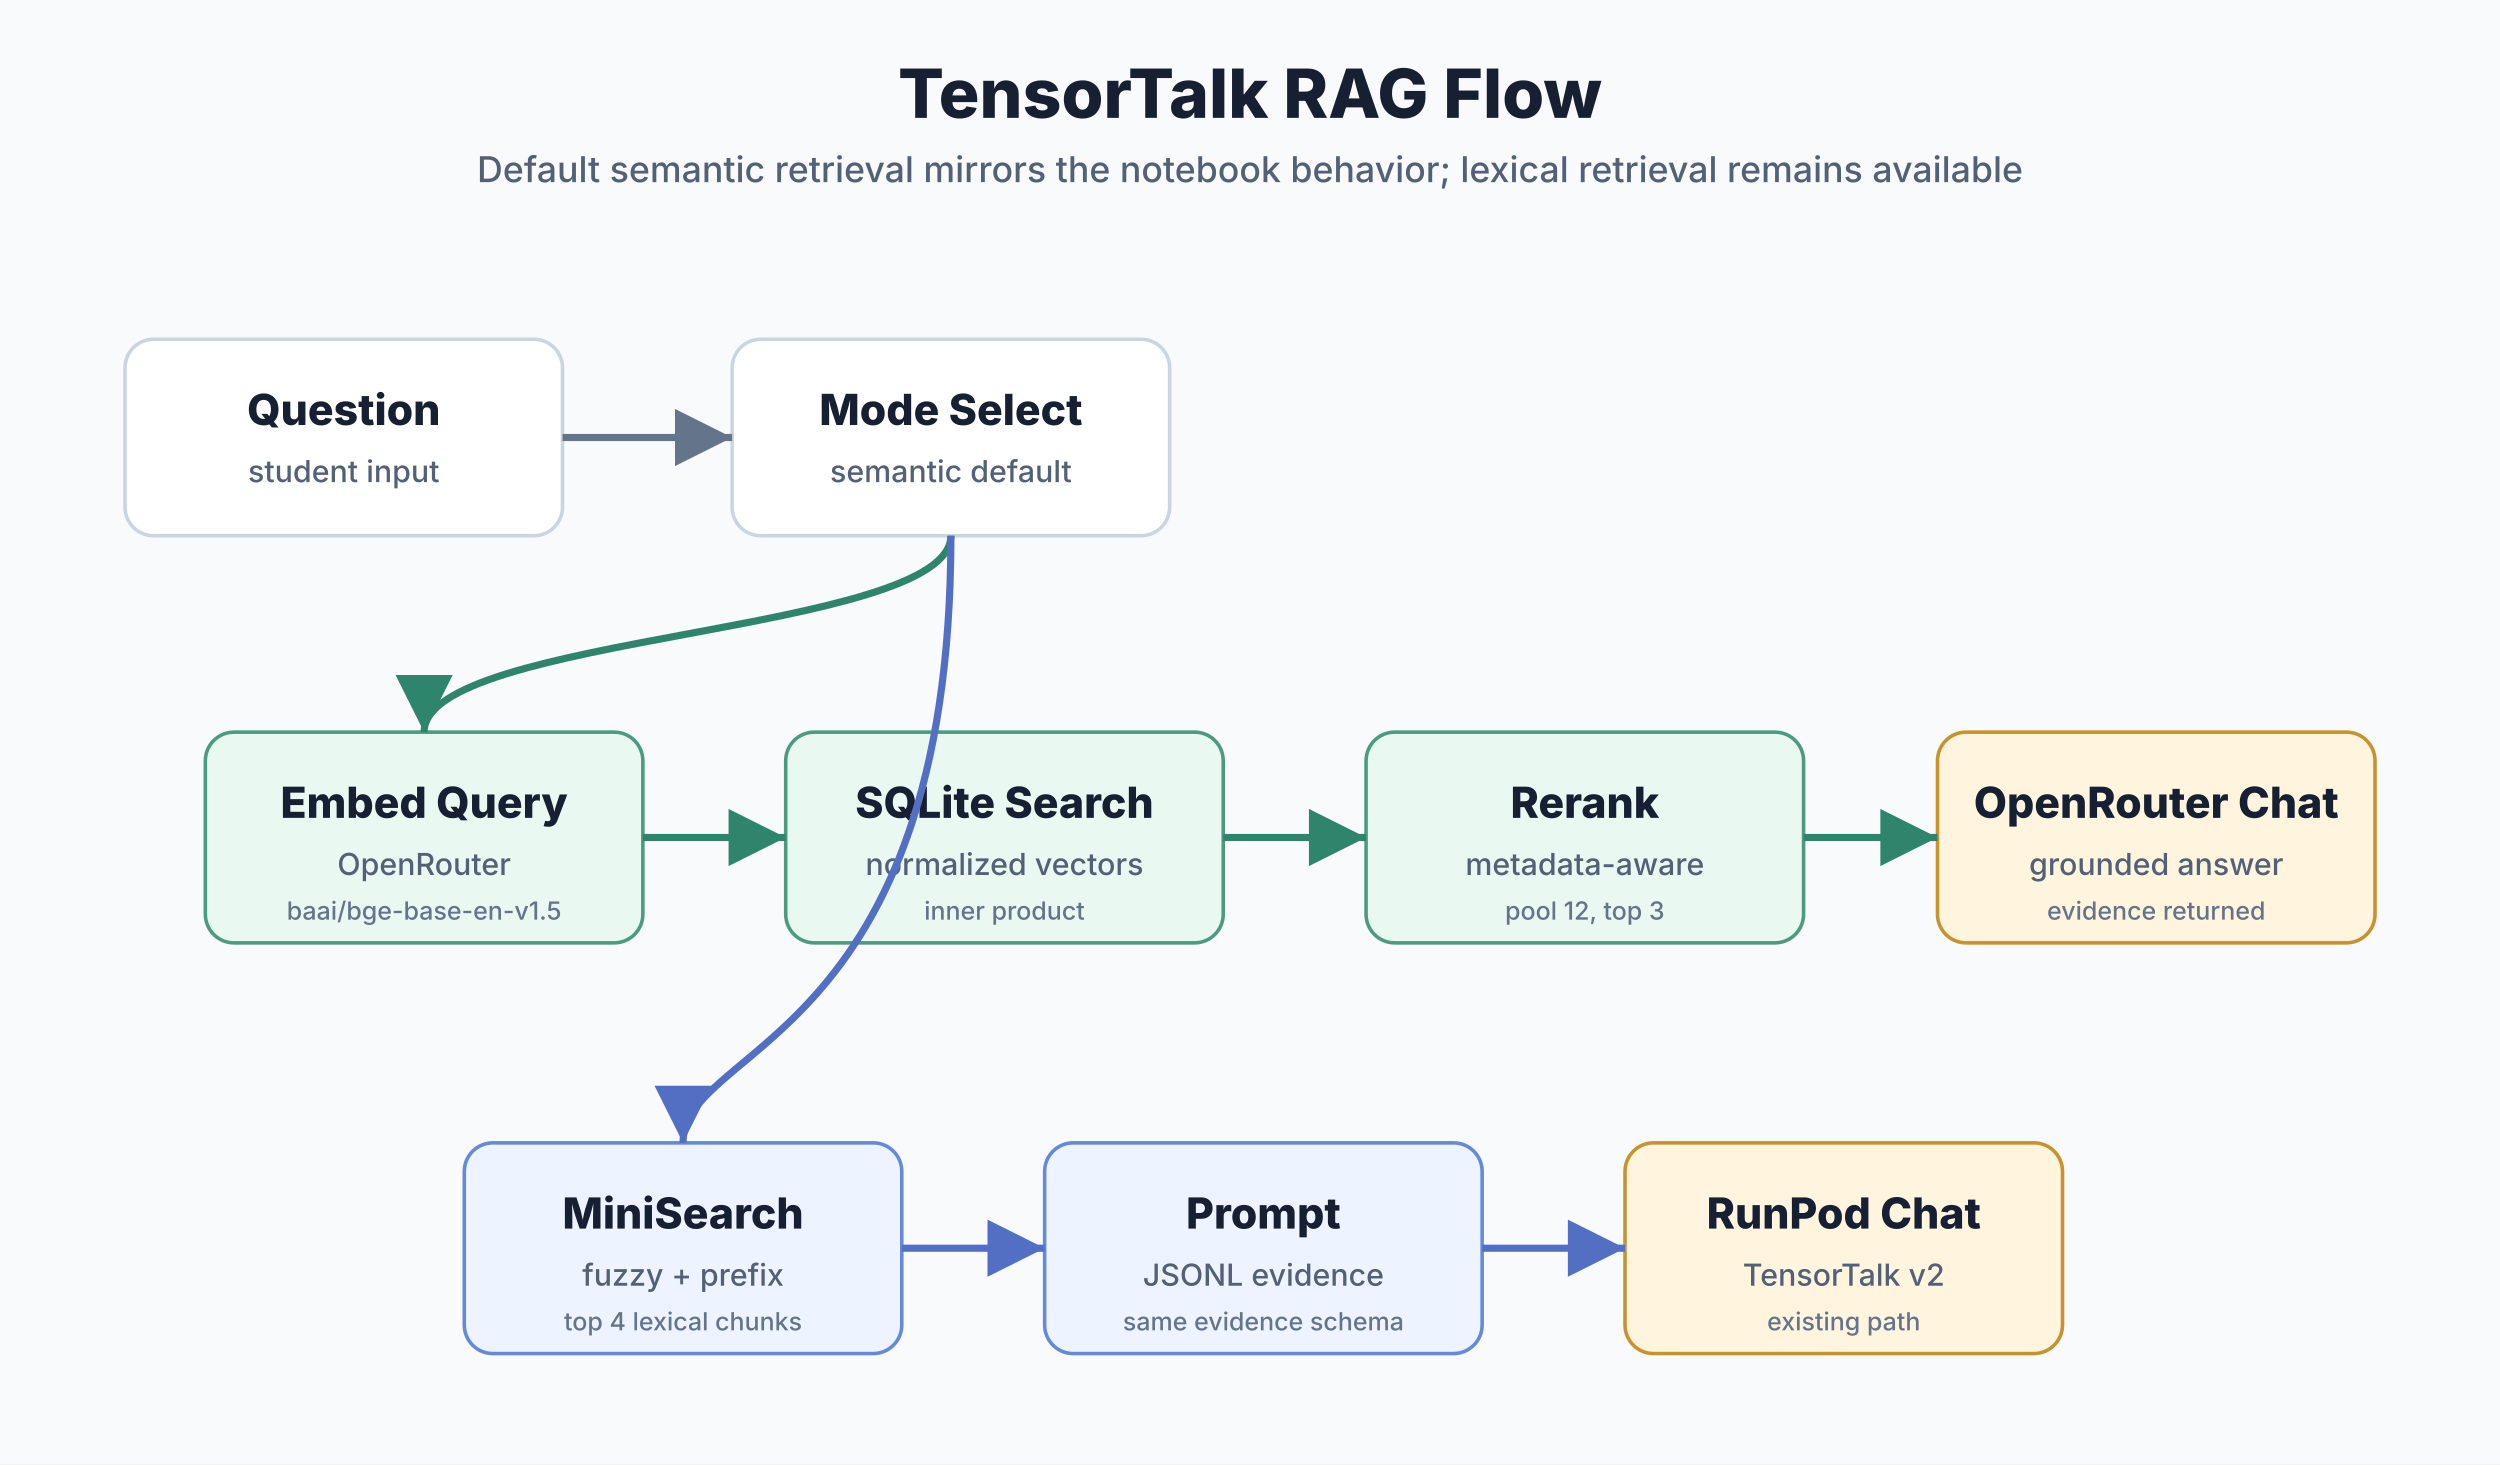
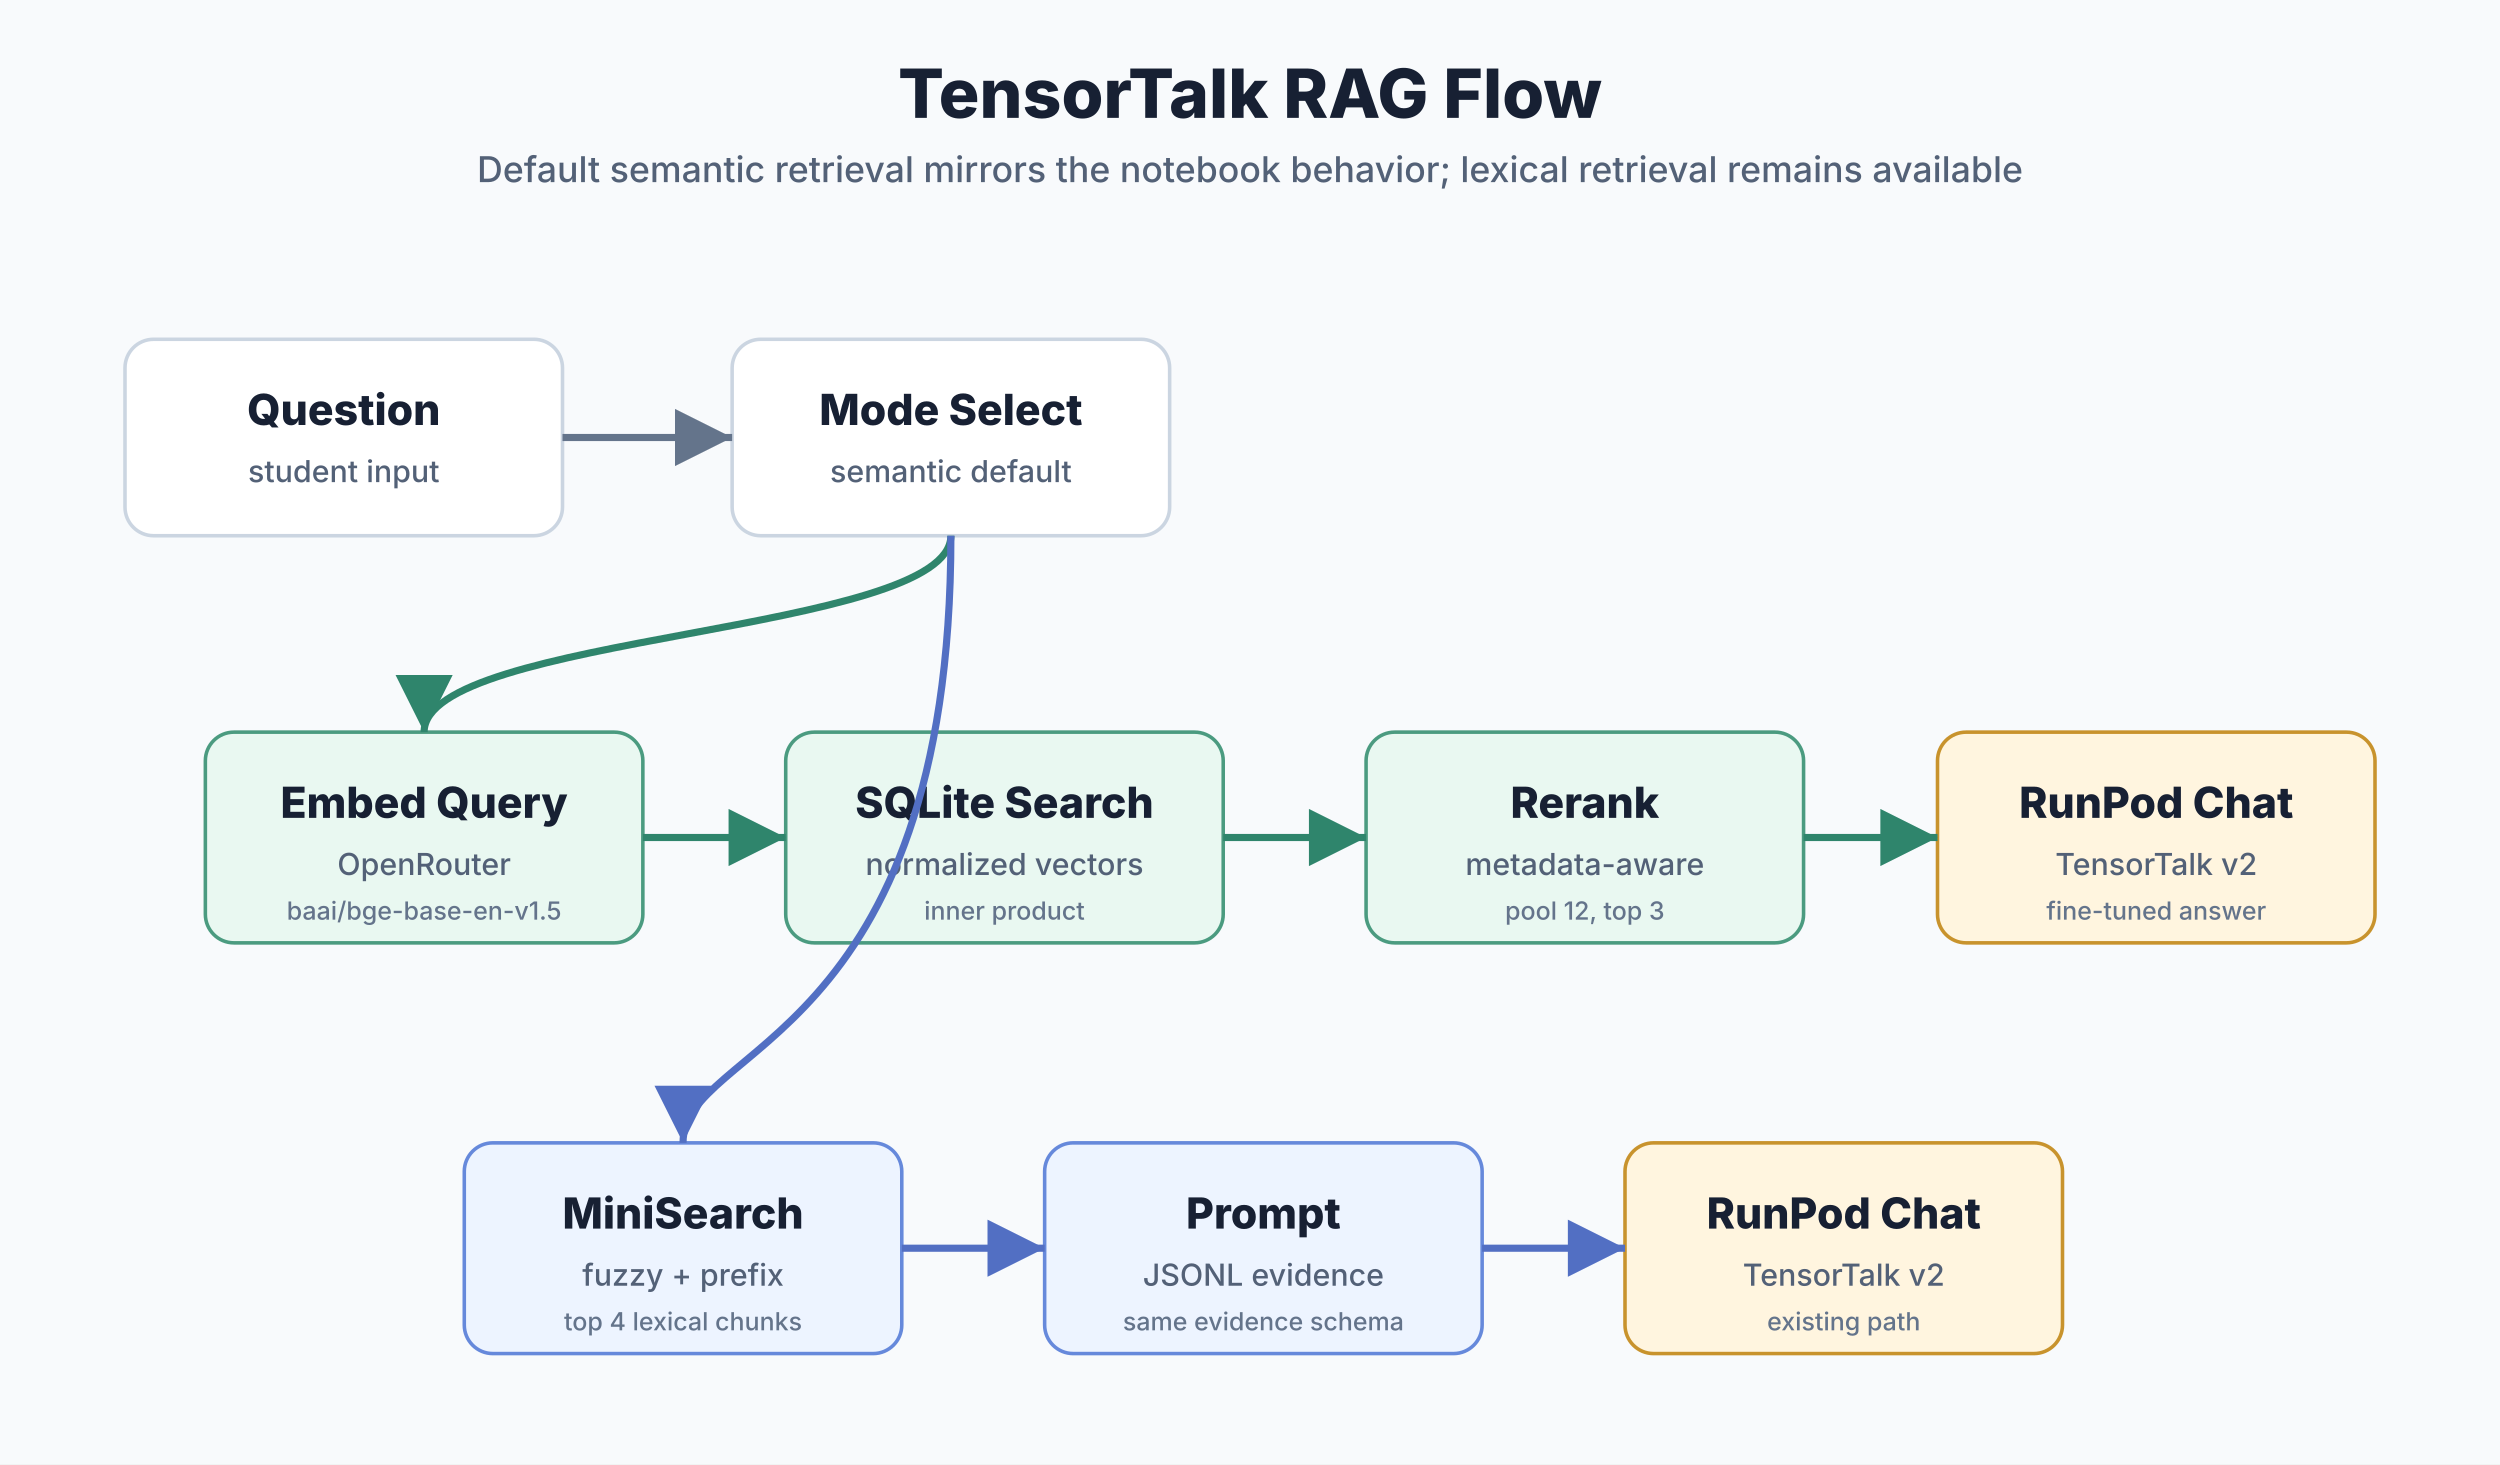
<svg xmlns="http://www.w3.org/2000/svg" width="1400" height="820" viewBox="0 0 1400 820" role="img" aria-labelledby="title desc">
  <defs>
    <style>
      .bg { fill: #f8fafc; }
      .box { fill: #ffffff; stroke: #cbd5e1; stroke-width: 2; }
      .green { fill: #e9f8f1; stroke: #4b9b80; stroke-width: 2; }
      .blue { fill: #edf4ff; stroke: #6689db; stroke-width: 2; }
      .gold { fill: #fff5df; stroke: #c8932d; stroke-width: 2; }
      .label { font: 800 24px Inter, Arial, sans-serif; fill: #172033; }
      .small { font: 500 17px Inter, Arial, sans-serif; fill: #536177; }
      .tiny { font: 500 14px Inter, Arial, sans-serif; fill: #64748b; }
      .title { font: 800 38px Inter, Arial, sans-serif; fill: #172033; }
      .subtitle { font: 500 20px Inter, Arial, sans-serif; fill: #536177; }
      .arrow { stroke: #64748b; stroke-width: 4; fill: none; marker-end: url(#arrow); }
      .greenArrow { stroke: #2f856c; stroke-width: 4; fill: none; marker-end: url(#greenArrow); }
      .blueArrow { stroke: #526fc3; stroke-width: 4; fill: none; marker-end: url(#blueArrow); }
    </style>
    <marker id="arrow" markerWidth="12" markerHeight="12" refX="10" refY="6" orient="auto">
      <path d="M2,2 L10,6 L2,10 Z" fill="#64748b" />
    </marker>
    <marker id="greenArrow" markerWidth="12" markerHeight="12" refX="10" refY="6" orient="auto">
      <path d="M2,2 L10,6 L2,10 Z" fill="#2f856c" />
    </marker>
    <marker id="blueArrow" markerWidth="12" markerHeight="12" refX="10" refY="6" orient="auto">
      <path d="M2,2 L10,6 L2,10 Z" fill="#526fc3" />
    </marker>
  </defs>
  <rect class="bg" width="1400" height="820" />
  <text class="title" x="700" y="66" text-anchor="middle">TensorTalk RAG Flow</text>
  <text class="subtitle" x="700" y="102" text-anchor="middle">Default semantic retrieval mirrors the notebook behavior; lexical retrieval remains available</text>
  <rect class="box" x="70" y="190" width="245" height="110" rx="16" />
  <text class="label" x="192.5" y="238" text-anchor="middle">Question</text>
  <text class="small" x="192.5" y="270" text-anchor="middle">student input</text>
  <rect class="box" x="410" y="190" width="245" height="110" rx="16" />
  <text class="label" x="532.5" y="238" text-anchor="middle">Mode Select</text>
  <text class="small" x="532.5" y="270" text-anchor="middle">semantic default</text>
  <path class="arrow" d="M315 245 H410" />
  <rect class="green" x="115" y="410" width="245" height="118" rx="16" />
  <text class="label" x="237.5" y="458" text-anchor="middle">Embed Query</text>
  <text class="small" x="237.5" y="490" text-anchor="middle">OpenRouter</text>
  <text class="tiny" x="237.5" y="515" text-anchor="middle">baai/bge-base-en-v1.5</text>
  <rect class="green" x="440" y="410" width="245" height="118" rx="16" />
  <text class="label" x="562.5" y="458" text-anchor="middle">SQLite Search</text>
  <text class="small" x="562.5" y="490" text-anchor="middle">normalized vectors</text>
  <text class="tiny" x="562.5" y="515" text-anchor="middle">inner product</text>
  <rect class="green" x="765" y="410" width="245" height="118" rx="16" />
  <text class="label" x="887.5" y="458" text-anchor="middle">Rerank</text>
  <text class="small" x="887.5" y="490" text-anchor="middle">metadata-aware</text>
  <text class="tiny" x="887.5" y="515" text-anchor="middle">pool 12, top 3</text>
  <rect class="gold" x="1085" y="410" width="245" height="118" rx="16" />
-   <text class="label" x="1207.5" y="458" text-anchor="middle">OpenRouter Chat</text>
-   <text class="small" x="1207.5" y="490" text-anchor="middle">grounded answer</text>
-   <text class="tiny" x="1207.5" y="515" text-anchor="middle">evidence returned</text>
+   <text class="label" x="1207.5" y="458" text-anchor="middle">RunPod Chat</text>
+   <text class="small" x="1207.5" y="490" text-anchor="middle">TensorTalk v2</text>
+   <text class="tiny" x="1207.5" y="515" text-anchor="middle">fine-tuned answer</text>
  <path class="greenArrow" d="M532.5 300 C532.5 355 237.5 355 237.5 410" />
  <path class="greenArrow" d="M360 469 H440" />
  <path class="greenArrow" d="M685 469 H765" />
  <path class="greenArrow" d="M1010 469 H1085" />
  <rect class="blue" x="260" y="640" width="245" height="118" rx="16" />
  <text class="label" x="382.5" y="688" text-anchor="middle">MiniSearch</text>
  <text class="small" x="382.5" y="720" text-anchor="middle">fuzzy + prefix</text>
  <text class="tiny" x="382.5" y="745" text-anchor="middle">top 4 lexical chunks</text>
  <rect class="blue" x="585" y="640" width="245" height="118" rx="16" />
  <text class="label" x="707.5" y="688" text-anchor="middle">Prompt</text>
  <text class="small" x="707.5" y="720" text-anchor="middle">JSONL evidence</text>
  <text class="tiny" x="707.5" y="745" text-anchor="middle">same evidence schema</text>
  <rect class="gold" x="910" y="640" width="245" height="118" rx="16" />
  <text class="label" x="1032.5" y="688" text-anchor="middle">RunPod Chat</text>
  <text class="small" x="1032.5" y="720" text-anchor="middle">TensorTalk v2</text>
  <text class="tiny" x="1032.5" y="745" text-anchor="middle">existing path</text>
  <path class="blueArrow" d="M532.5 300 C532.5 585 382.5 585 382.5 640" />
  <path class="blueArrow" d="M505 699 H585" />
  <path class="blueArrow" d="M830 699 H910" />
</svg>
